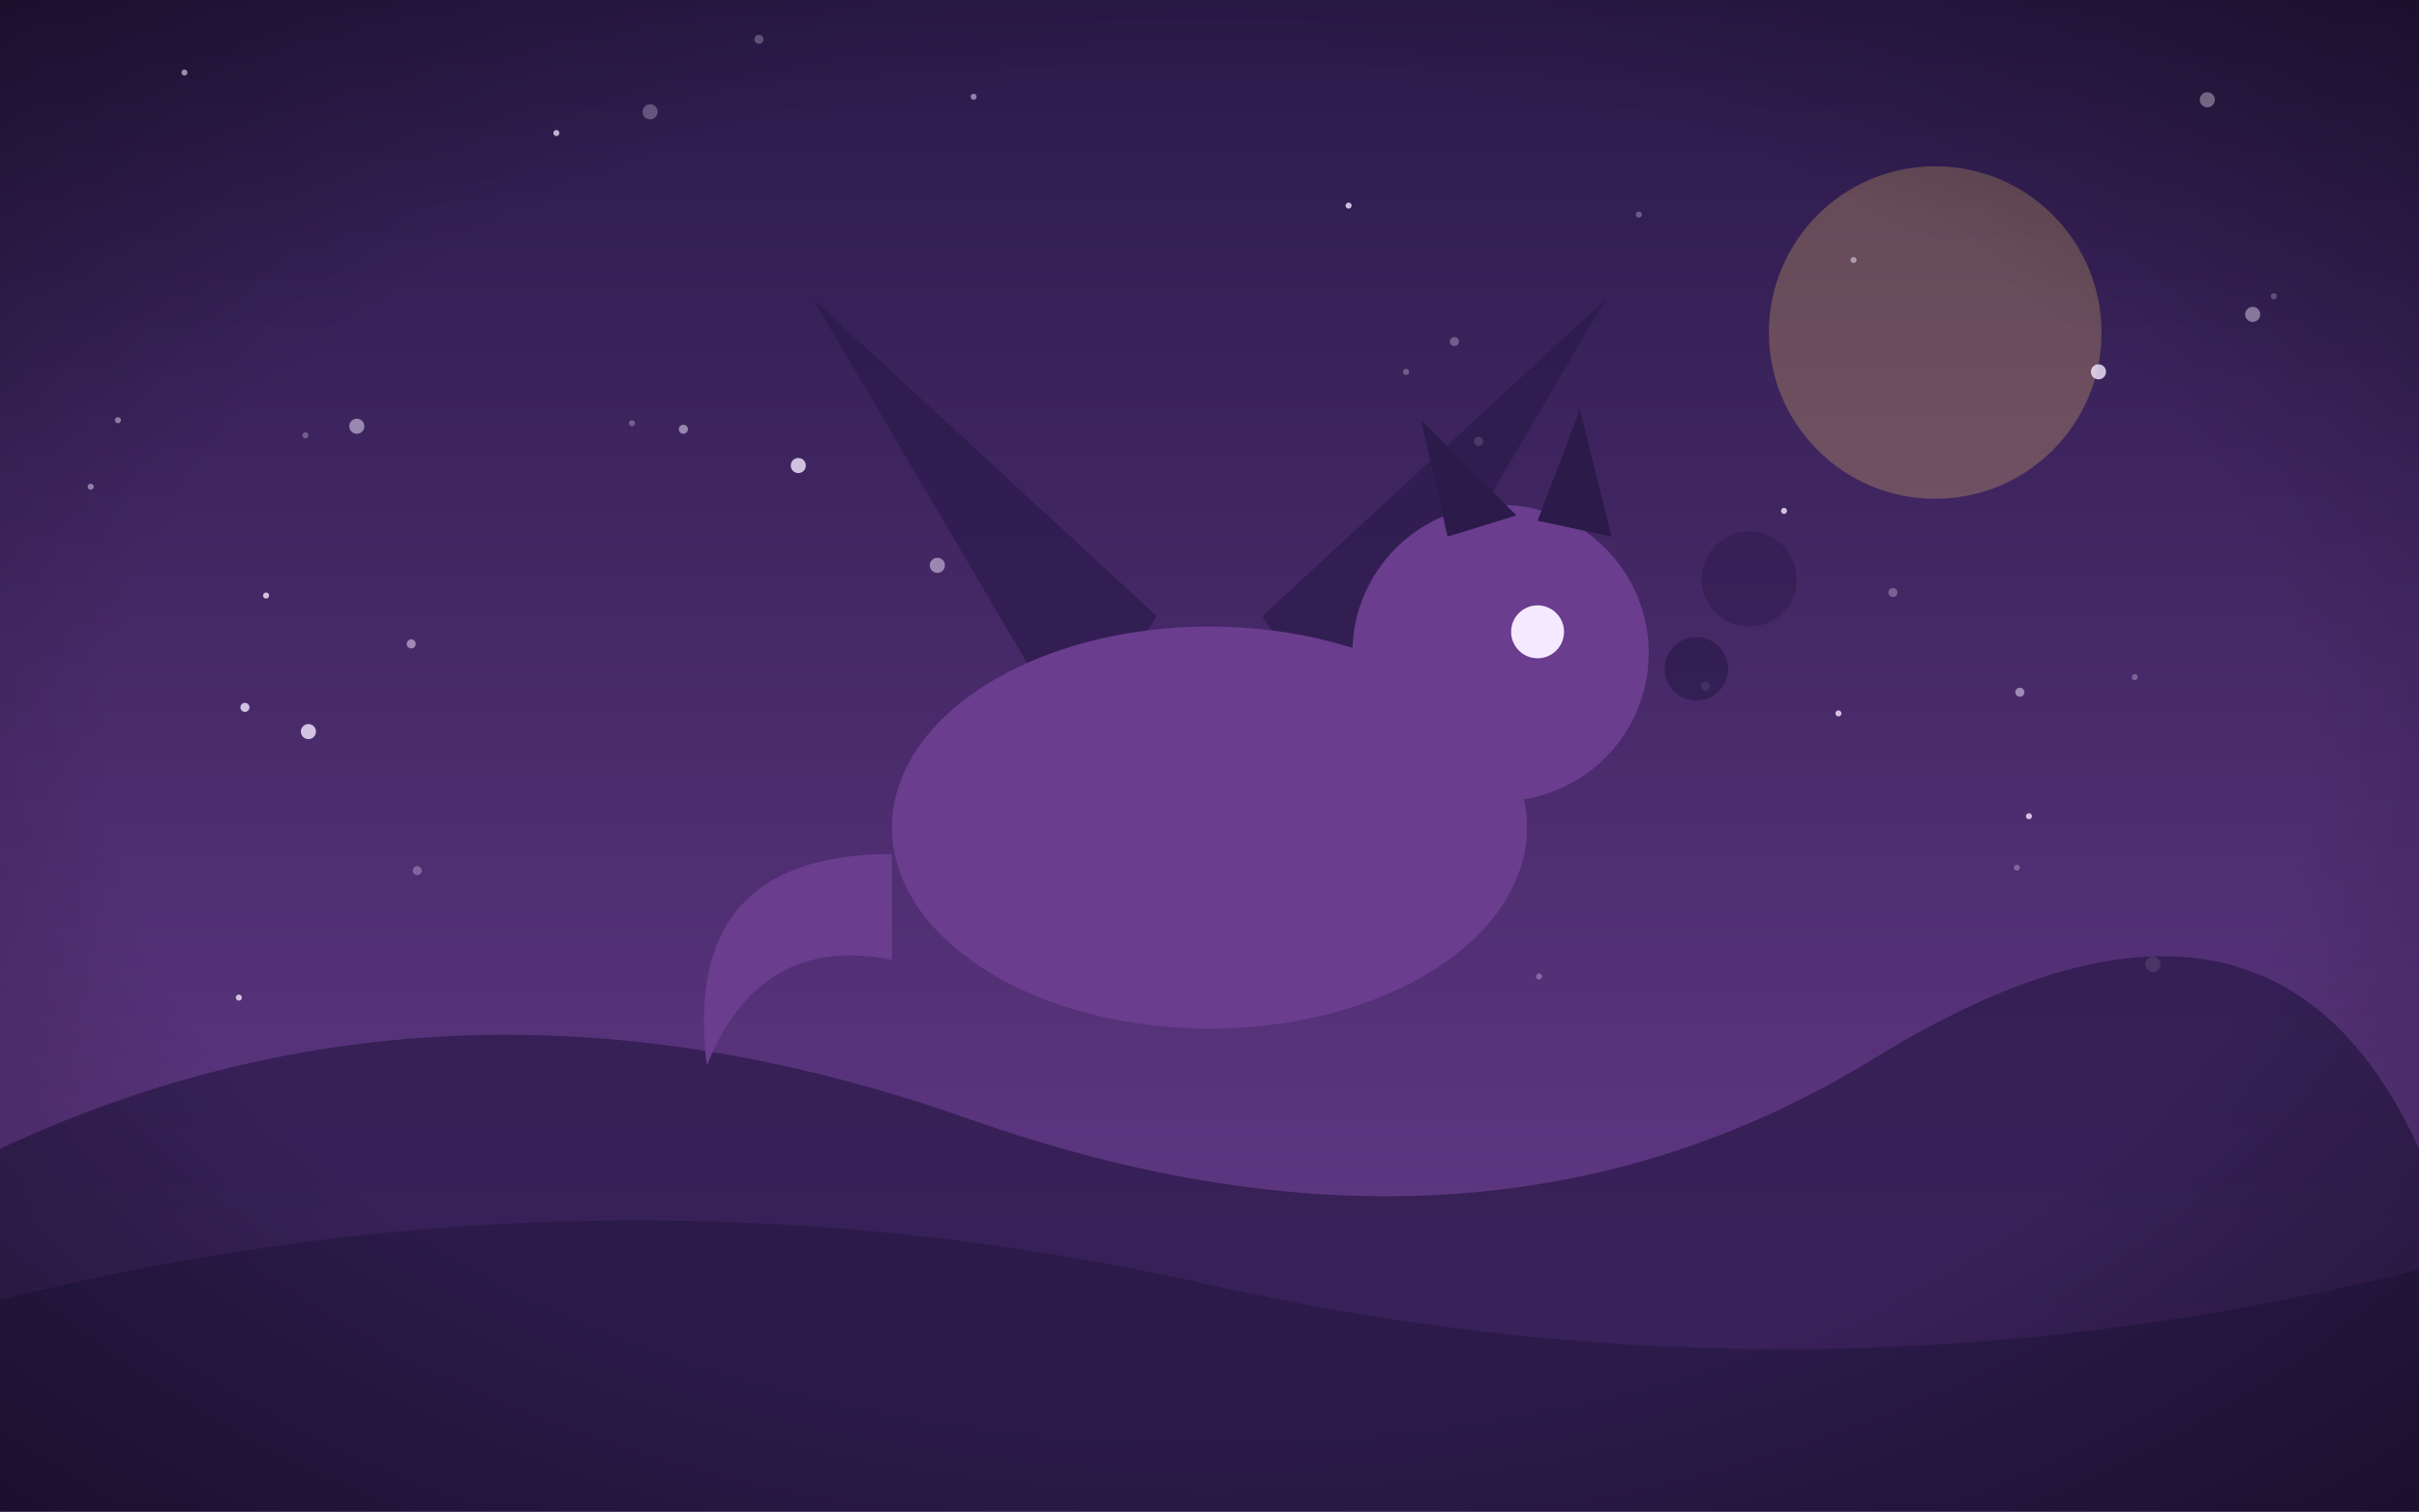
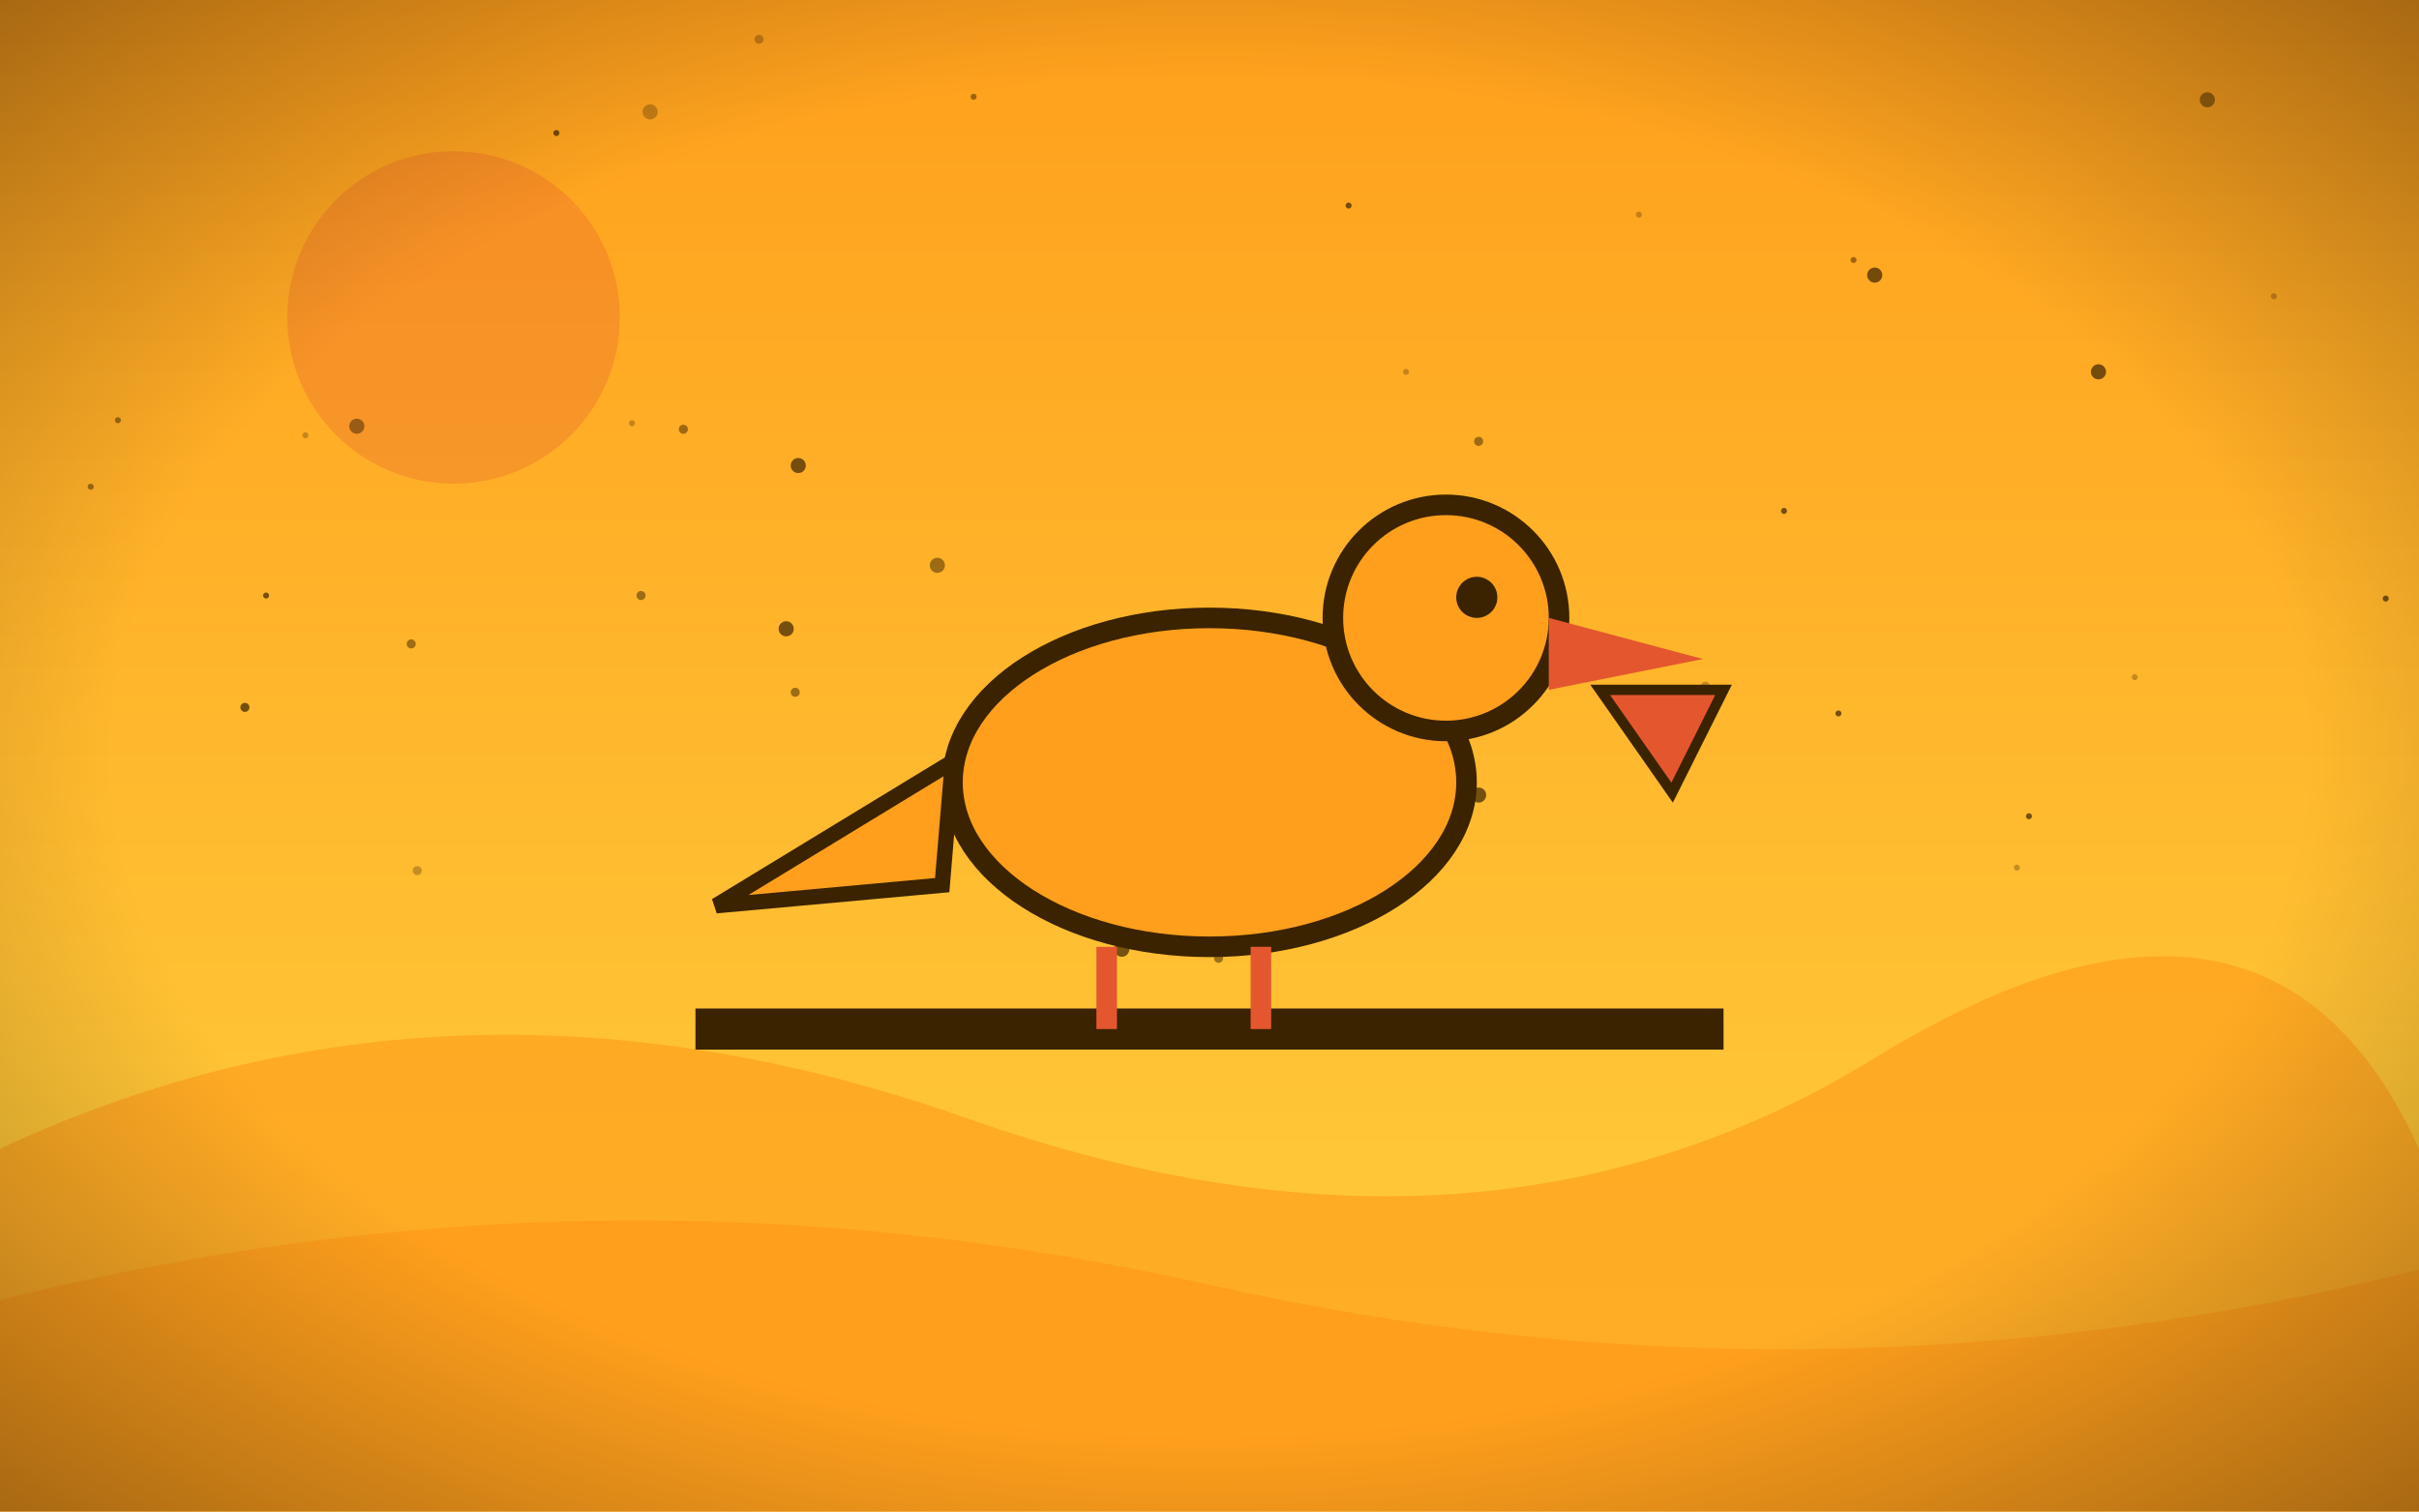
<svg xmlns="http://www.w3.org/2000/svg" viewBox="0 0 800 500" width="800" height="500">
  <defs>
    <linearGradient id="g" x1="0" y1="0" x2="0" y2="1">
-       <stop offset="0" stop-color="#2b1a4a" />
-       <stop offset="1" stop-color="#6a3d8f" />
+       <stop offset="0" stop-color="#ff9f1c" />
+       <stop offset="1" stop-color="#ffd23f" />
    </linearGradient>
    <radialGradient id="v" cx=".5" cy=".5" r=".75">
      <stop offset=".6" stop-color="#000" stop-opacity="0" />
-       <stop offset="1" stop-color="#000" stop-opacity=".45" />
+       <stop offset="1" stop-color="#000" stop-opacity=".4" />
    </radialGradient>
  </defs>
  <rect width="800" height="500" fill="url(#g)" />
-   <circle cx="640" cy="110" r="55" fill="#ffd166" opacity=".25" />
-   <circle cx="407" cy="289" r="2.5" fill="#f4e9ff" opacity="0.5" />
-   <circle cx="509" cy="323" r="1" fill="#f4e9ff" opacity="0.3" />
-   <circle cx="668" cy="229" r="1.5" fill="#f4e9ff" opacity="0.5" />
-   <circle cx="101" cy="144" r="1" fill="#f4e9ff" opacity="0.3" />
-   <circle cx="215" cy="37" r="2.5" fill="#f4e9ff" opacity="0.3" />
-   <circle cx="226" cy="142" r="1.5" fill="#f4e9ff" opacity="0.5" />
-   <circle cx="138" cy="288" r="1.5" fill="#f4e9ff" opacity="0.3" />
-   <circle cx="118" cy="141" r="2.5" fill="#f4e9ff" opacity="0.5" />
-   <circle cx="564" cy="227" r="1.5" fill="#f4e9ff" opacity="0.3" />
-   <circle cx="465" cy="123" r="1" fill="#f4e9ff" opacity="0.3" />
-   <circle cx="752" cy="98" r="1" fill="#f4e9ff" opacity="0.3" />
-   <circle cx="694" cy="123" r="2.5" fill="#f4e9ff" opacity="0.8" />
-   <circle cx="371" cy="314" r="2.5" fill="#f4e9ff" opacity="0.8" />
-   <circle cx="730" cy="33" r="2.5" fill="#f4e9ff" opacity="0.5" />
-   <circle cx="489" cy="146" r="1.5" fill="#f4e9ff" opacity="0.5" />
-   <circle cx="88" cy="197" r="1" fill="#f4e9ff" opacity="0.8" />
-   <circle cx="667" cy="287" r="1" fill="#f4e9ff" opacity="0.3" />
-   <circle cx="446" cy="68" r="1" fill="#f4e9ff" opacity="0.8" />
-   <circle cx="184" cy="44" r="1" fill="#f4e9ff" opacity="0.8" />
-   <circle cx="322" cy="32" r="1" fill="#f4e9ff" opacity="0.5" />
-   <circle cx="613" cy="86" r="1" fill="#f4e9ff" opacity="0.5" />
-   <circle cx="489" cy="263" r="2.5" fill="#f4e9ff" opacity="0.8" />
-   <circle cx="30" cy="161" r="1" fill="#f4e9ff" opacity="0.5" />
-   <circle cx="264" cy="154" r="2.5" fill="#f4e9ff" opacity="0.8" />
-   <circle cx="671" cy="270" r="1" fill="#f4e9ff" opacity="0.8" />
-   <circle cx="251" cy="13" r="1.5" fill="#f4e9ff" opacity="0.3" />
-   <circle cx="136" cy="213" r="1.5" fill="#f4e9ff" opacity="0.5" />
-   <circle cx="310" cy="187" r="2.5" fill="#f4e9ff" opacity="0.5" />
-   <circle cx="39" cy="139" r="1" fill="#f4e9ff" opacity="0.5" />
-   <circle cx="590" cy="169" r="1" fill="#f4e9ff" opacity="0.8" />
-   <circle cx="608" cy="236" r="1" fill="#f4e9ff" opacity="0.8" />
-   <circle cx="81" cy="234" r="1.5" fill="#f4e9ff" opacity="0.8" />
-   <circle cx="403" cy="317" r="1.5" fill="#f4e9ff" opacity="0.5" />
-   <circle cx="706" cy="224" r="1" fill="#f4e9ff" opacity="0.3" />
-   <circle cx="395" cy="253" r="1" fill="#f4e9ff" opacity="0.5" />
-   <circle cx="542" cy="71" r="1" fill="#f4e9ff" opacity="0.3" />
-   <circle cx="209" cy="140" r="1" fill="#f4e9ff" opacity="0.3" />
-   <circle cx="102" cy="242" r="2.5" fill="#f4e9ff" opacity="0.8" />
-   <circle cx="61" cy="24" r="1" fill="#f4e9ff" opacity="0.8" />
-   <circle cx="712" cy="319" r="2.5" fill="#f4e9ff" opacity="0.5" />
-   <circle cx="444" cy="245" r="1" fill="#f4e9ff" opacity="0.8" />
-   <circle cx="79" cy="330" r="1" fill="#f4e9ff" opacity="0.8" />
-   <circle cx="745" cy="104" r="2.5" fill="#f4e9ff" opacity="0.5" />
-   <circle cx="481" cy="113" r="1.5" fill="#f4e9ff" opacity="0.3" />
-   <circle cx="626" cy="196" r="1.5" fill="#f4e9ff" opacity="0.3" />
-   <path d="M0,380 Q150,310 320,370 T620,350 T800,380 V500 H0Z" fill="#2b1a4a" opacity=".75" />
-   <path d="M0,430 Q200,380 400,425 T800,420 V500 H0Z" fill="#2b1a4a" />
-   <g transform="translate(400,230) scale(1.75)">
-     <polygon points="-10,-15 -75,-75 -25,10" fill="#2b1a4a" opacity=".7" />
-     <polygon points="10,-15 75,-75 25,10" fill="#2b1a4a" opacity=".7" />
-     <ellipse cy="25" rx="60" ry="38" fill="#6a3d8f" />
-     <circle cx="55" cy="-8" r="28" fill="#6a3d8f" />
-     <polygon points="45,-30 40,-52 58,-34" fill="#2b1a4a" />
-     <polygon points="62,-33 70,-54 76,-30" fill="#2b1a4a" />
-     <circle cx="62" cy="-12" r="5" fill="#f4e9ff" />
-     <path d="M-60,30 Q-100,30 -95,70 Q-85,45 -60,50Z" fill="#6a3d8f" />
-     <circle cx="92" cy="-5" r="6" fill="#2b1a4a" opacity=".7" />
-     <circle cx="102" cy="-22" r="9" fill="#2b1a4a" opacity=".5" />
+   <circle cx="150" cy="105" r="55" fill="#e4572e" opacity=".28" />
+   <circle cx="789" cy="198" r="1" fill="#3b2300" opacity="0.7" />
+   <circle cx="620" cy="91" r="2.5" fill="#3b2300" opacity="0.7" />
+   <circle cx="212" cy="197" r="1.5" fill="#3b2300" opacity="0.5" />
+   <circle cx="260" cy="208" r="2.5" fill="#3b2300" opacity="0.7" />
+   <circle cx="331" cy="259" r="2.5" fill="#3b2300" opacity="0.3" />
+   <circle cx="263" cy="229" r="1.5" fill="#3b2300" opacity="0.5" />
+   <circle cx="101" cy="144" r="1" fill="#3b2300" opacity="0.3" />
+   <circle cx="215" cy="37" r="2.5" fill="#3b2300" opacity="0.3" />
+   <circle cx="226" cy="142" r="1.5" fill="#3b2300" opacity="0.5" />
+   <circle cx="138" cy="288" r="1.5" fill="#3b2300" opacity="0.3" />
+   <circle cx="118" cy="141" r="2.5" fill="#3b2300" opacity="0.5" />
+   <circle cx="564" cy="227" r="1.5" fill="#3b2300" opacity="0.3" />
+   <circle cx="465" cy="123" r="1" fill="#3b2300" opacity="0.3" />
+   <circle cx="752" cy="98" r="1" fill="#3b2300" opacity="0.3" />
+   <circle cx="694" cy="123" r="2.5" fill="#3b2300" opacity="0.7" />
+   <circle cx="371" cy="314" r="2.5" fill="#3b2300" opacity="0.7" />
+   <circle cx="730" cy="33" r="2.5" fill="#3b2300" opacity="0.5" />
+   <circle cx="489" cy="146" r="1.5" fill="#3b2300" opacity="0.5" />
+   <circle cx="88" cy="197" r="1" fill="#3b2300" opacity="0.7" />
+   <circle cx="667" cy="287" r="1" fill="#3b2300" opacity="0.3" />
+   <circle cx="446" cy="68" r="1" fill="#3b2300" opacity="0.7" />
+   <circle cx="184" cy="44" r="1" fill="#3b2300" opacity="0.7" />
+   <circle cx="322" cy="32" r="1" fill="#3b2300" opacity="0.5" />
+   <circle cx="613" cy="86" r="1" fill="#3b2300" opacity="0.5" />
+   <circle cx="489" cy="263" r="2.5" fill="#3b2300" opacity="0.7" />
+   <circle cx="30" cy="161" r="1" fill="#3b2300" opacity="0.5" />
+   <circle cx="264" cy="154" r="2.5" fill="#3b2300" opacity="0.7" />
+   <circle cx="671" cy="270" r="1" fill="#3b2300" opacity="0.7" />
+   <circle cx="251" cy="13" r="1.5" fill="#3b2300" opacity="0.3" />
+   <circle cx="136" cy="213" r="1.5" fill="#3b2300" opacity="0.5" />
+   <circle cx="310" cy="187" r="2.5" fill="#3b2300" opacity="0.5" />
+   <circle cx="39" cy="139" r="1" fill="#3b2300" opacity="0.5" />
+   <circle cx="590" cy="169" r="1" fill="#3b2300" opacity="0.7" />
+   <circle cx="608" cy="236" r="1" fill="#3b2300" opacity="0.7" />
+   <circle cx="81" cy="234" r="1.5" fill="#3b2300" opacity="0.7" />
+   <circle cx="403" cy="317" r="1.5" fill="#3b2300" opacity="0.5" />
+   <circle cx="706" cy="224" r="1" fill="#3b2300" opacity="0.3" />
+   <circle cx="395" cy="253" r="1" fill="#3b2300" opacity="0.5" />
+   <circle cx="542" cy="71" r="1" fill="#3b2300" opacity="0.3" />
+   <circle cx="209" cy="140" r="1" fill="#3b2300" opacity="0.3" />
+   <path d="M0,380 Q150,310 320,370 T620,350 T800,380 V500 H0Z" fill="#ff9f1c" opacity=".7" />
+   <path d="M0,430 Q200,380 400,425 T800,420 V500 H0Z" fill="#ff9f1c" />
+   <g transform="translate(400,235) scale(1.7)">
+     <line x1="-100" y1="62" x2="100" y2="62" stroke="#3b2300" stroke-width="8" />
+     <ellipse cy="14" rx="50" ry="32" fill="#ff9f1c" stroke="#3b2300" stroke-width="4" />
+     <circle cx="46" cy="-18" r="22" fill="#ff9f1c" stroke="#3b2300" stroke-width="4" />
+     <circle cx="52" cy="-22" r="4" fill="#3b2300" />
+     <polygon points="66,-18 96,-10 66,-4" fill="#e4572e" />
+     <polygon points="76,-4 100,-4 90,16" fill="#e4572e" stroke="#3b2300" stroke-width="2" />
+     <polygon points="-50,10 -96,38 -52,34" fill="#ff9f1c" stroke="#3b2300" stroke-width="3" />
+     <path d="M-20,46 V62 M10,46 V62" stroke="#e4572e" stroke-width="4" />
  </g>
  <rect width="800" height="500" fill="url(#v)" />
</svg>
